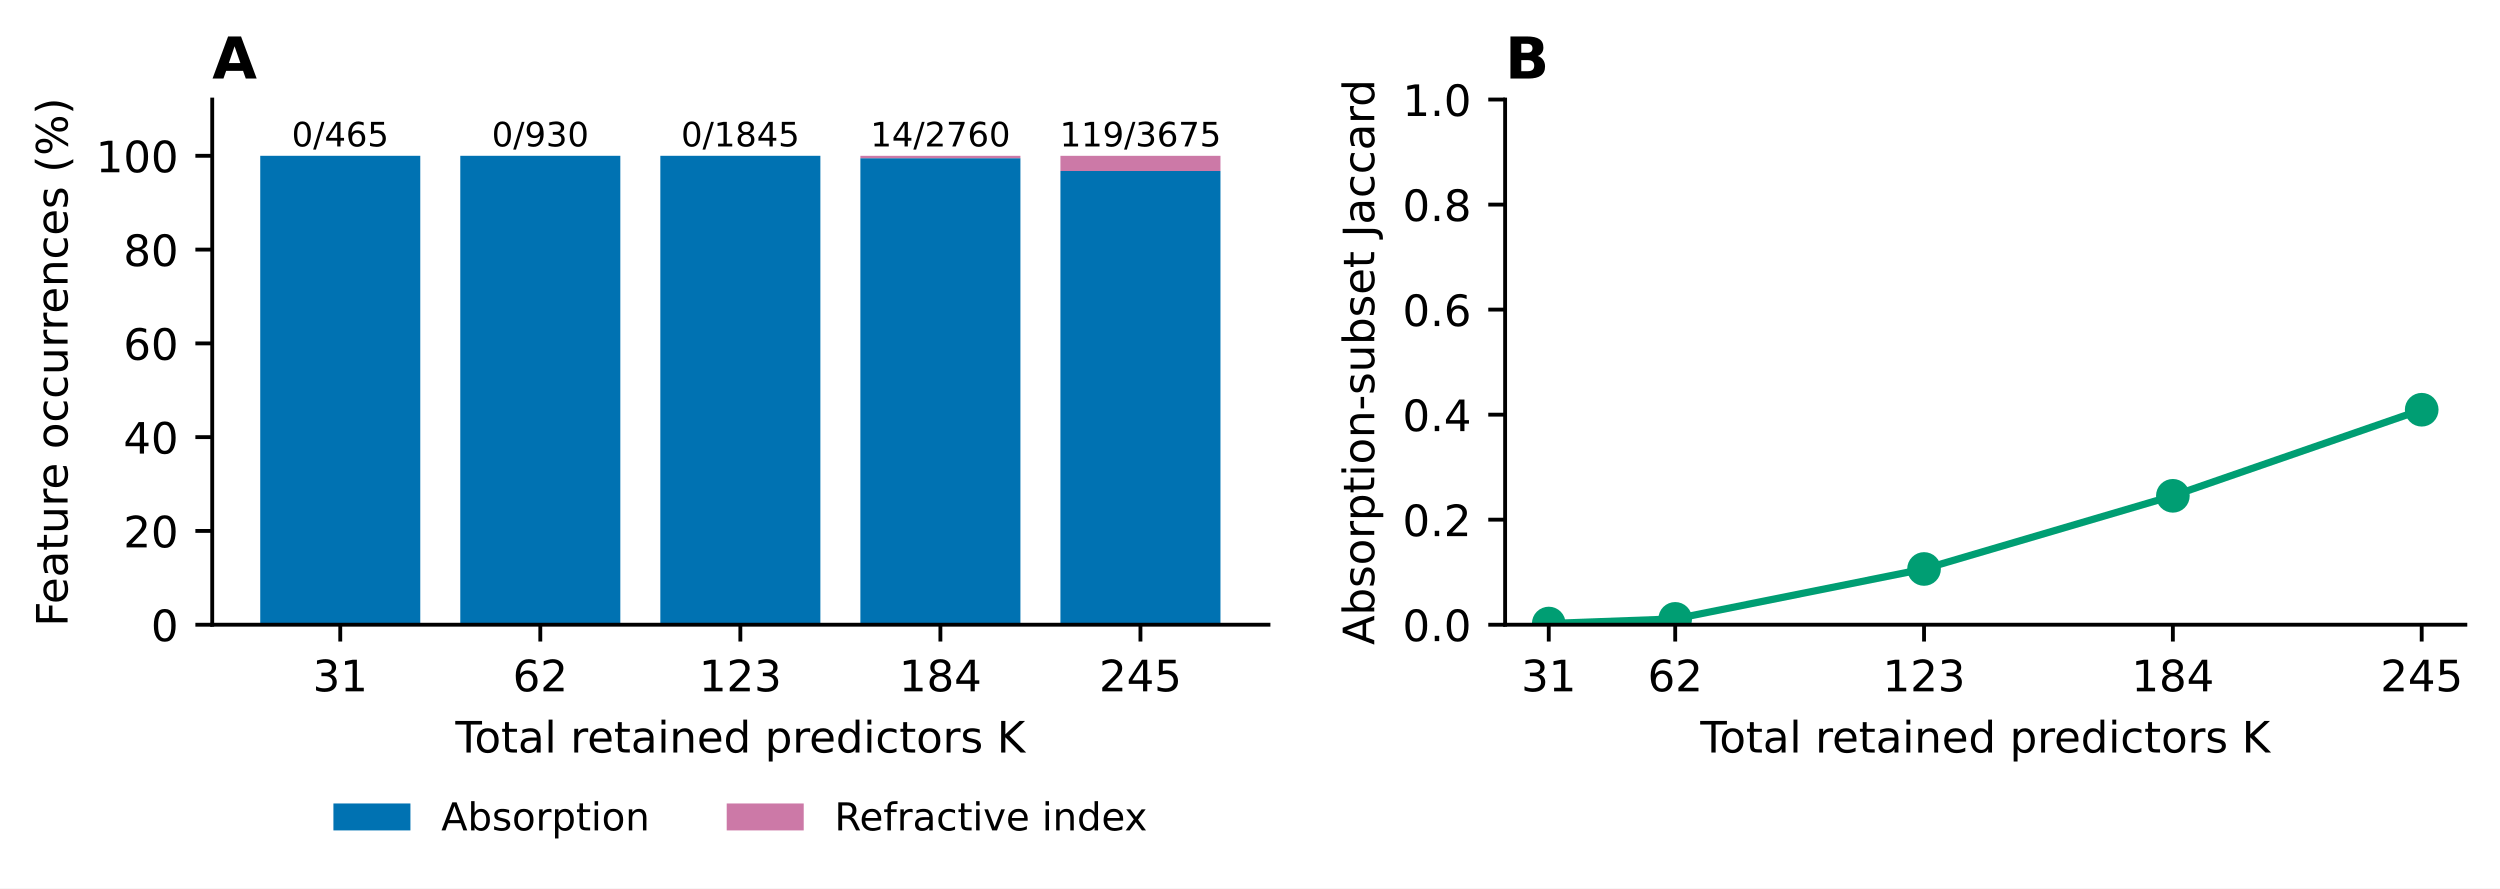
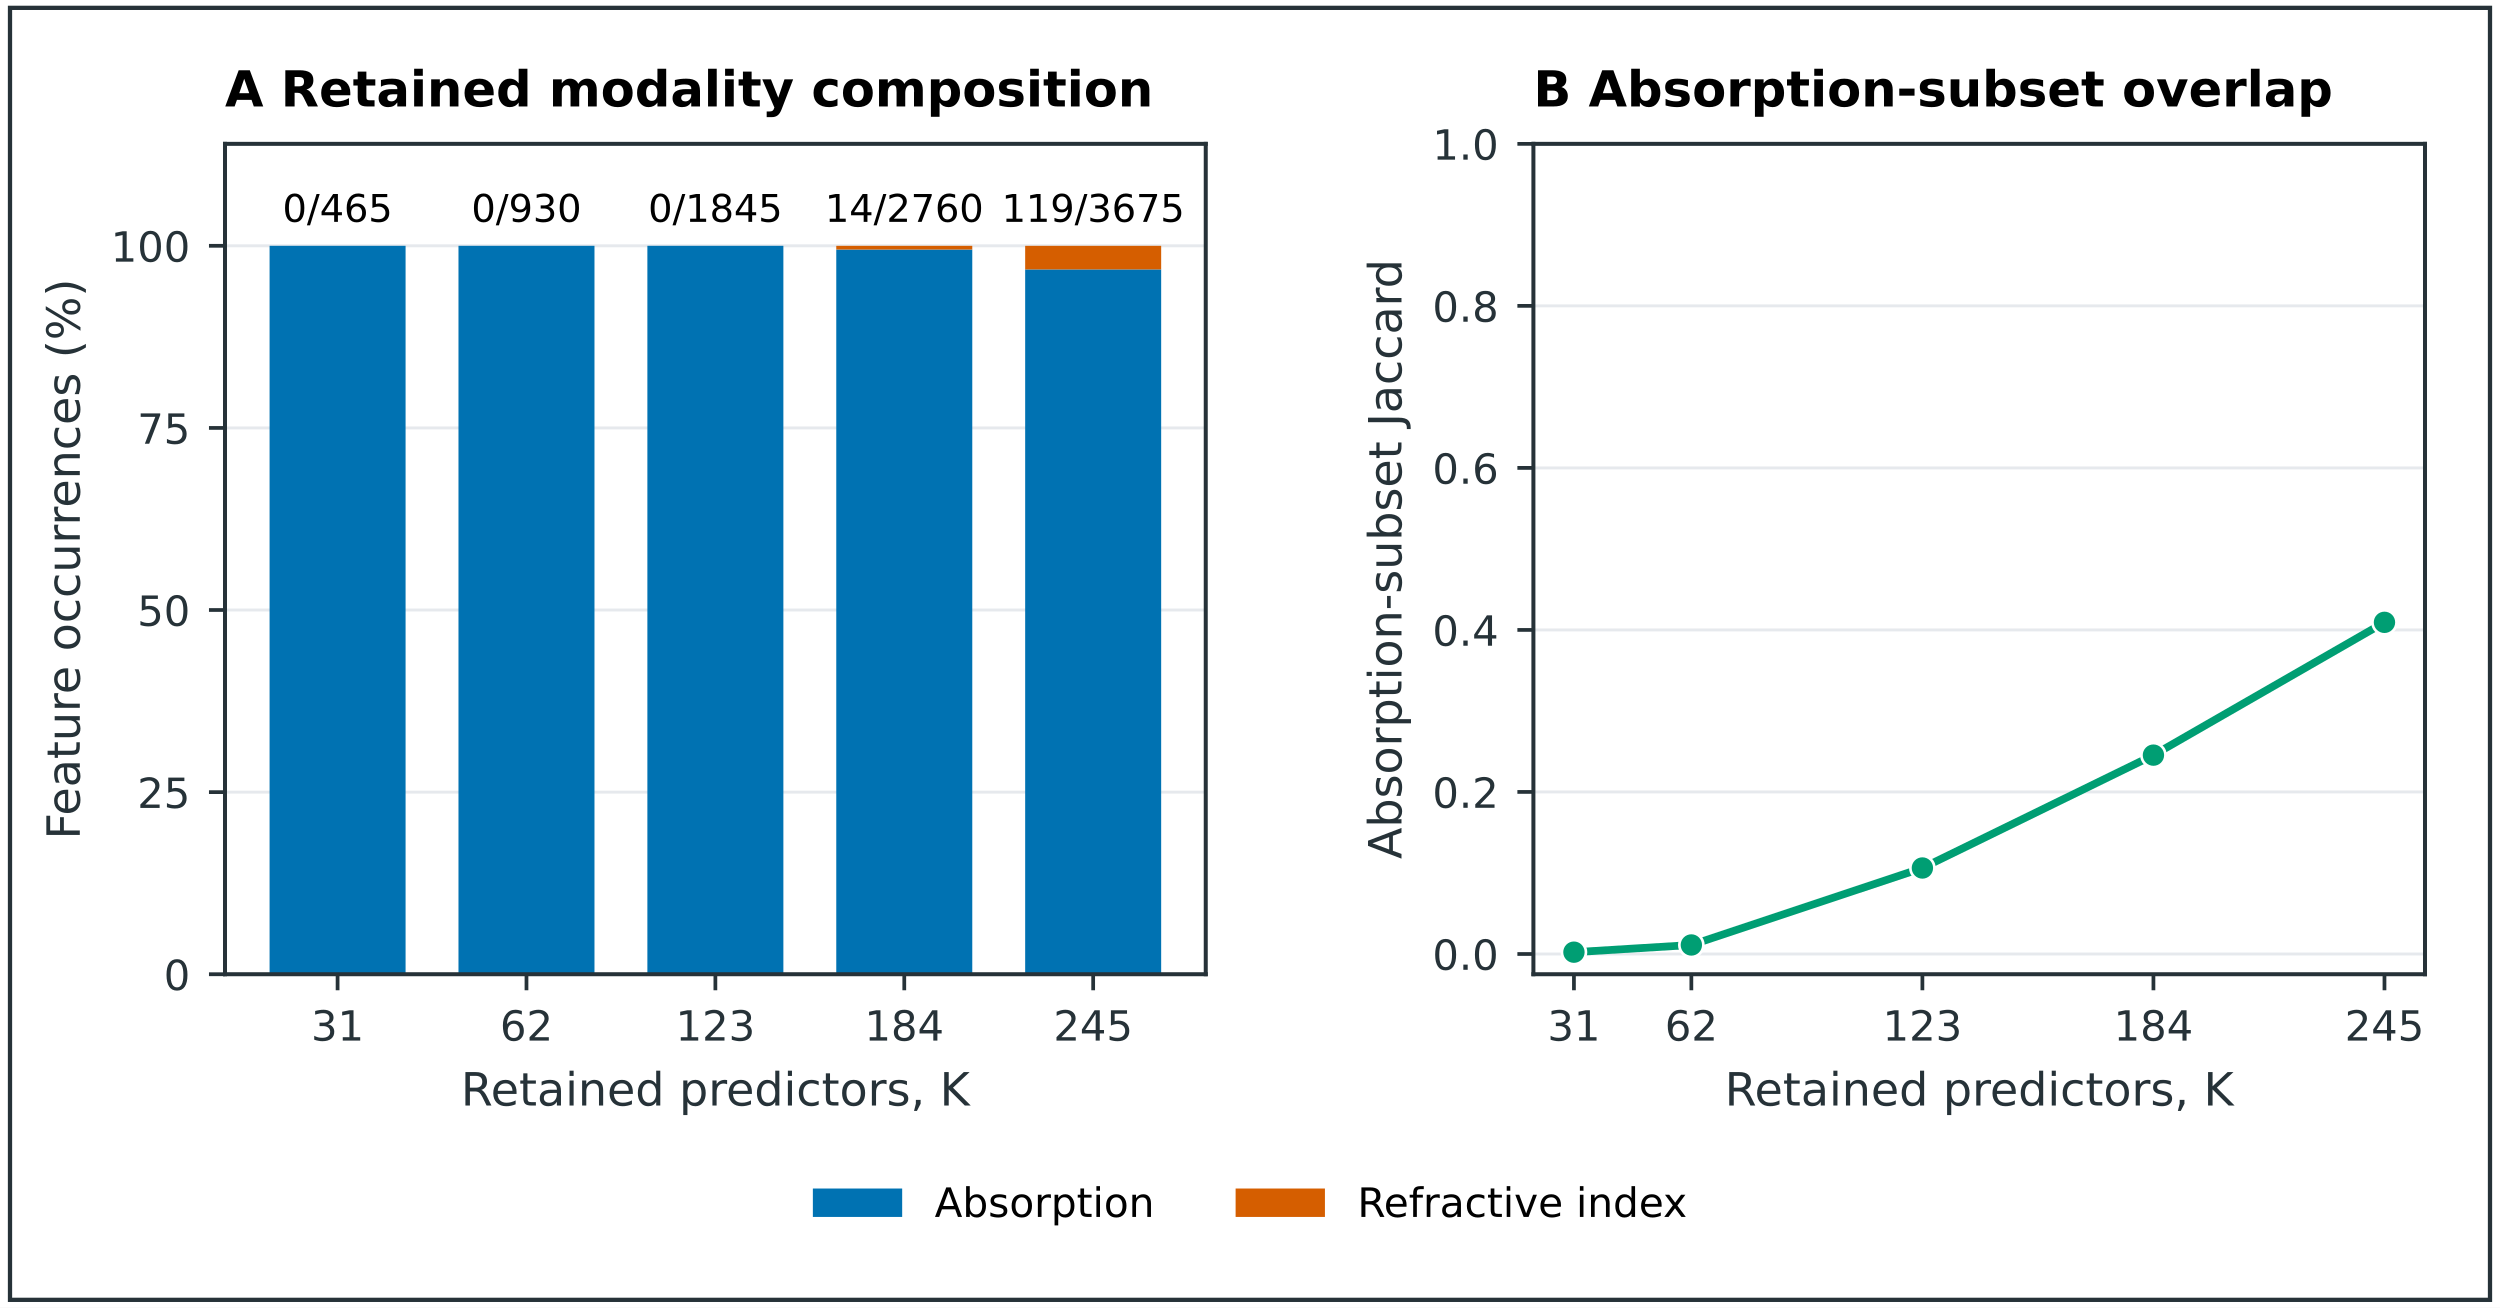
- <svg xmlns="http://www.w3.org/2000/svg" xmlns:xlink="http://www.w3.org/1999/xlink" width="519.364pt" height="184.58pt" viewBox="0 0 519.364 184.58" version="1.1">
+ <svg xmlns="http://www.w3.org/2000/svg" xmlns:xlink="http://www.w3.org/1999/xlink" width="468pt" height="244.8pt" viewBox="0 0 468 244.8" version="1.1">
  <defs>
    <style type="text/css">*{stroke-linejoin: round; stroke-linecap: butt}</style>
  </defs>
  <g id="figure_1">
    <g id="patch_1">
-       <path d="M 0 184.58  L 519.364 184.58  L 519.364 0  L 0 0  z " style="fill: #ffffff" />
+       <path d="M 0 244.8  L 468 244.8  L 468 0  L 0 0  z " style="fill: #ffffff" />
    </g>
    <g id="axes_1">
      <g id="patch_2">
-         <path d="M 44.089 129.781  L 263.521 129.781  L 263.521 20.682  L 44.089 20.682  z " style="fill: #ffffff" />
-       </g>
-       <g id="patch_3">
-         <path d="M 54.063 129.781  L 87.31 129.781  L 87.31 32.371  L 54.063 32.371  z " clip-path="url(#p138984b4f5)" style="fill: #0072b2" />
-       </g>
-       <g id="patch_4">
-         <path d="M 95.622 129.781  L 128.87 129.781  L 128.87 32.371  L 95.622 32.371  z " clip-path="url(#p138984b4f5)" style="fill: #0072b2" />
-       </g>
-       <g id="patch_5">
-         <path d="M 137.181 129.781  L 170.429 129.781  L 170.429 32.371  L 137.181 32.371  z " clip-path="url(#p138984b4f5)" style="fill: #0072b2" />
-       </g>
-       <g id="patch_6">
-         <path d="M 178.74 129.781  L 211.988 129.781  L 211.988 32.865  L 178.74 32.865  z " clip-path="url(#p138984b4f5)" style="fill: #0072b2" />
-       </g>
-       <g id="patch_7">
-         <path d="M 220.299 129.781  L 253.547 129.781  L 253.547 35.525  L 220.299 35.525  z " clip-path="url(#p138984b4f5)" style="fill: #0072b2" />
-       </g>
-       <g id="patch_8">
-         <path d="M 54.063 32.371  L 87.31 32.371  L 87.31 32.371  L 54.063 32.371  z " clip-path="url(#p138984b4f5)" style="fill: #cc79a7" />
-       </g>
-       <g id="patch_9">
-         <path d="M 95.622 32.371  L 128.87 32.371  L 128.87 32.371  L 95.622 32.371  z " clip-path="url(#p138984b4f5)" style="fill: #cc79a7" />
-       </g>
-       <g id="patch_10">
-         <path d="M 137.181 32.371  L 170.429 32.371  L 170.429 32.371  L 137.181 32.371  z " clip-path="url(#p138984b4f5)" style="fill: #cc79a7" />
-       </g>
-       <g id="patch_11">
-         <path d="M 178.74 32.865  L 211.988 32.865  L 211.988 32.371  L 178.74 32.371  z " clip-path="url(#p138984b4f5)" style="fill: #cc79a7" />
-       </g>
-       <g id="patch_12">
-         <path d="M 220.299 35.525  L 253.547 35.525  L 253.547 32.371  L 220.299 32.371  z " clip-path="url(#p138984b4f5)" style="fill: #cc79a7" />
+         <path d="M 42.12 182.376  L 225.716 182.376  L 225.716 26.928  L 42.12 26.928  z " style="fill: #ffffff" />
      </g>
      <g id="matplotlib.axis_1">
        <g id="xtick_1">
          <g id="line2d_1">
            <defs>
-               <path id="mcd50e3c9cf" d="M 0 0  L 0 3.5  " style="stroke: #000000; stroke-width: 0.8" />
+               <path id="m64161b73ad" d="M 0 0  L 0 3  " style="stroke: #263238; stroke-width: 0.7" />
            </defs>
            <g>
-               <use xlink:href="#mcd50e3c9cf" x="70.687" y="129.781" style="stroke: #000000; stroke-width: 0.8" />
+               <use xlink:href="#m64161b73ad" x="63.195" y="182.376" style="fill: #263238; stroke: #263238; stroke-width: 0.7" />
            </g>
          </g>
          <g id="text_1">
-             <text style="font-size: 9px; font-family: 'DejaVu Sans'; text-anchor: middle" x="70.687" y="143.619" transform="rotate(-0 70.68686 143.6194)">31</text>
+             <text style="font-size: 7.8px; font-family: 'DejaVu Sans'; text-anchor: middle; fill: #263238" x="63.195" y="194.803" transform="rotate(-0 63.19539 194.8028)">31</text>
          </g>
        </g>
        <g id="xtick_2">
          <g id="line2d_2">
            <g>
-               <use xlink:href="#mcd50e3c9cf" x="112.246" y="129.781" style="stroke: #000000; stroke-width: 0.8" />
+               <use xlink:href="#m64161b73ad" x="98.557" y="182.376" style="fill: #263238; stroke: #263238; stroke-width: 0.7" />
            </g>
          </g>
          <g id="text_2">
-             <text style="font-size: 9px; font-family: 'DejaVu Sans'; text-anchor: middle" x="112.246" y="143.619" transform="rotate(-0 112.2459 143.6194)">62</text>
+             <text style="font-size: 7.8px; font-family: 'DejaVu Sans'; text-anchor: middle; fill: #263238" x="98.557" y="194.803" transform="rotate(-0 98.55678 194.8028)">62</text>
          </g>
        </g>
        <g id="xtick_3">
          <g id="line2d_3">
            <g>
-               <use xlink:href="#mcd50e3c9cf" x="153.805" y="129.781" style="stroke: #000000; stroke-width: 0.8" />
+               <use xlink:href="#m64161b73ad" x="133.918" y="182.376" style="fill: #263238; stroke: #263238; stroke-width: 0.7" />
            </g>
          </g>
          <g id="text_3">
-             <text style="font-size: 9px; font-family: 'DejaVu Sans'; text-anchor: middle" x="153.805" y="143.619" transform="rotate(-0 153.805 143.6194)">123</text>
+             <text style="font-size: 7.8px; font-family: 'DejaVu Sans'; text-anchor: middle; fill: #263238" x="133.918" y="194.803" transform="rotate(-0 133.9182 194.8028)">123</text>
          </g>
        </g>
        <g id="xtick_4">
          <g id="line2d_4">
            <g>
-               <use xlink:href="#mcd50e3c9cf" x="195.364" y="129.781" style="stroke: #000000; stroke-width: 0.8" />
+               <use xlink:href="#m64161b73ad" x="169.28" y="182.376" style="fill: #263238; stroke: #263238; stroke-width: 0.7" />
            </g>
          </g>
          <g id="text_4">
-             <text style="font-size: 9px; font-family: 'DejaVu Sans'; text-anchor: middle" x="195.364" y="143.619" transform="rotate(-0 195.364 143.6194)">184</text>
+             <text style="font-size: 7.8px; font-family: 'DejaVu Sans'; text-anchor: middle; fill: #263238" x="169.28" y="194.803" transform="rotate(-0 169.2796 194.8028)">184</text>
          </g>
        </g>
        <g id="xtick_5">
          <g id="line2d_5">
            <g>
-               <use xlink:href="#mcd50e3c9cf" x="236.923" y="129.781" style="stroke: #000000; stroke-width: 0.8" />
+               <use xlink:href="#m64161b73ad" x="204.641" y="182.376" style="fill: #263238; stroke: #263238; stroke-width: 0.7" />
            </g>
          </g>
          <g id="text_5">
-             <text style="font-size: 9px; font-family: 'DejaVu Sans'; text-anchor: middle" x="236.923" y="143.619" transform="rotate(-0 236.9231 143.6194)">245</text>
+             <text style="font-size: 7.8px; font-family: 'DejaVu Sans'; text-anchor: middle; fill: #263238" x="204.641" y="194.803" transform="rotate(-0 204.641 194.8028)">245</text>
          </g>
        </g>
        <g id="text_6">
-           <text style="font-size: 9px; font-family: 'DejaVu Sans'; text-anchor: middle" x="153.805" y="156.33" transform="rotate(-0 153.805 156.3297)">Total retained predictors K</text>
+           <text style="font-size: 8.6px; font-family: 'DejaVu Sans'; text-anchor: middle; fill: #263238" x="133.918" y="206.96" transform="rotate(-0 133.9182 206.9596)">Retained predictors, K</text>
        </g>
      </g>
      <g id="matplotlib.axis_2">
        <g id="ytick_1">
          <g id="line2d_6">
+             <path d="M 42.12 182.376  L 225.716 182.376  " clip-path="url(#p78a31c18e8)" style="fill: none; stroke: #e6e9ed; stroke-width: 0.55; stroke-linecap: square" />
+           </g>
+           <g id="line2d_7">
            <defs>
-               <path id="m609866b9d5" d="M 0 0  L -3.5 0  " style="stroke: #000000; stroke-width: 0.8" />
+               <path id="m6aa936422b" d="M 0 0  L -3 0  " style="stroke: #263238; stroke-width: 0.7" />
            </defs>
            <g>
-               <use xlink:href="#m609866b9d5" x="44.089" y="129.781" style="stroke: #000000; stroke-width: 0.8" />
+               <use xlink:href="#m6aa936422b" x="42.12" y="182.376" style="fill: #263238; stroke: #263238; stroke-width: 0.7" />
            </g>
          </g>
          <g id="text_7">
-             <text style="font-size: 9px; font-family: 'DejaVu Sans'; text-anchor: end" x="37.089" y="133.2" transform="rotate(-0 37.08906 133.2001)">0</text>
+             <text style="font-size: 7.8px; font-family: 'DejaVu Sans'; text-anchor: end; fill: #263238" x="35.62" y="185.339" transform="rotate(-0 35.62 185.3394)">0</text>
          </g>
        </g>
        <g id="ytick_2">
-           <g id="line2d_7">
-             <g>
-               <use xlink:href="#m609866b9d5" x="44.089" y="110.299" style="stroke: #000000; stroke-width: 0.8" />
+           <g id="line2d_8">
+             <path d="M 42.12 148.287  L 225.716 148.287  " clip-path="url(#p78a31c18e8)" style="fill: none; stroke: #e6e9ed; stroke-width: 0.55; stroke-linecap: square" />
+           </g>
+           <g id="line2d_9">
+             <g>
+               <use xlink:href="#m6aa936422b" x="42.12" y="148.287" style="fill: #263238; stroke: #263238; stroke-width: 0.7" />
            </g>
          </g>
          <g id="text_8">
-             <text style="font-size: 9px; font-family: 'DejaVu Sans'; text-anchor: end" x="37.089" y="113.718" transform="rotate(-0 37.08906 113.7182)">20</text>
+             <text style="font-size: 7.8px; font-family: 'DejaVu Sans'; text-anchor: end; fill: #263238" x="35.62" y="151.25" transform="rotate(-0 35.62 151.2499)">25</text>
          </g>
        </g>
        <g id="ytick_3">
-           <g id="line2d_8">
-             <g>
-               <use xlink:href="#m609866b9d5" x="44.089" y="90.817" style="stroke: #000000; stroke-width: 0.8" />
+           <g id="line2d_10">
+             <path d="M 42.12 114.197  L 225.716 114.197  " clip-path="url(#p78a31c18e8)" style="fill: none; stroke: #e6e9ed; stroke-width: 0.55; stroke-linecap: square" />
+           </g>
+           <g id="line2d_11">
+             <g>
+               <use xlink:href="#m6aa936422b" x="42.12" y="114.197" style="fill: #263238; stroke: #263238; stroke-width: 0.7" />
            </g>
          </g>
          <g id="text_9">
-             <text style="font-size: 9px; font-family: 'DejaVu Sans'; text-anchor: end" x="37.089" y="94.236" transform="rotate(-0 37.08906 94.23629)">40</text>
+             <text style="font-size: 7.8px; font-family: 'DejaVu Sans'; text-anchor: end; fill: #263238" x="35.62" y="117.16" transform="rotate(-0 35.62 117.1604)">50</text>
          </g>
        </g>
        <g id="ytick_4">
-           <g id="line2d_9">
-             <g>
-               <use xlink:href="#m609866b9d5" x="44.089" y="71.335" style="stroke: #000000; stroke-width: 0.8" />
+           <g id="line2d_12">
+             <path d="M 42.12 80.108  L 225.716 80.108  " clip-path="url(#p78a31c18e8)" style="fill: none; stroke: #e6e9ed; stroke-width: 0.55; stroke-linecap: square" />
+           </g>
+           <g id="line2d_13">
+             <g>
+               <use xlink:href="#m6aa936422b" x="42.12" y="80.108" style="fill: #263238; stroke: #263238; stroke-width: 0.7" />
            </g>
          </g>
          <g id="text_10">
-             <text style="font-size: 9px; font-family: 'DejaVu Sans'; text-anchor: end" x="37.089" y="74.754" transform="rotate(-0 37.08906 74.75437)">60</text>
+             <text style="font-size: 7.8px; font-family: 'DejaVu Sans'; text-anchor: end; fill: #263238" x="35.62" y="83.071" transform="rotate(-0 35.62 83.07097)">75</text>
          </g>
        </g>
        <g id="ytick_5">
-           <g id="line2d_10">
-             <g>
-               <use xlink:href="#m609866b9d5" x="44.089" y="51.853" style="stroke: #000000; stroke-width: 0.8" />
+           <g id="line2d_14">
+             <path d="M 42.12 46.018  L 225.716 46.018  " clip-path="url(#p78a31c18e8)" style="fill: none; stroke: #e6e9ed; stroke-width: 0.55; stroke-linecap: square" />
+           </g>
+           <g id="line2d_15">
+             <g>
+               <use xlink:href="#m6aa936422b" x="42.12" y="46.018" style="fill: #263238; stroke: #263238; stroke-width: 0.7" />
            </g>
          </g>
          <g id="text_11">
-             <text style="font-size: 9px; font-family: 'DejaVu Sans'; text-anchor: end" x="37.089" y="55.272" transform="rotate(-0 37.08906 55.27245)">80</text>
-           </g>
-         </g>
-         <g id="ytick_6">
-           <g id="line2d_11">
-             <g>
-               <use xlink:href="#m609866b9d5" x="44.089" y="32.371" style="stroke: #000000; stroke-width: 0.8" />
-             </g>
-           </g>
-           <g id="text_12">
-             <text style="font-size: 9px; font-family: 'DejaVu Sans'; text-anchor: end" x="37.089" y="35.791" transform="rotate(-0 37.08906 35.79053)">100</text>
-           </g>
-         </g>
-         <g id="text_13">
-           <text style="font-size: 9px; font-family: 'DejaVu Sans'; text-anchor: middle" x="14.039" y="75.231" transform="rotate(-90 14.03859 75.23145)">Feature occurrences (%)</text>
-         </g>
+             <text style="font-size: 7.8px; font-family: 'DejaVu Sans'; text-anchor: end; fill: #263238" x="35.62" y="48.981" transform="rotate(-0 35.62 48.9815)">100</text>
+           </g>
+         </g>
+         <g id="text_12">
+           <text style="font-size: 8.6px; font-family: 'DejaVu Sans'; text-anchor: middle; fill: #263238" x="14.943" y="104.652" transform="rotate(-90 14.94322 104.652)">Feature occurrences (%)</text>
+         </g>
+       </g>
+       <g id="patch_3">
+         <path d="M 50.465 182.376  L 75.925 182.376  L 75.925 46.018  L 50.465 46.018  z " clip-path="url(#p78a31c18e8)" style="fill: #0072b2" />
+       </g>
+       <g id="patch_4">
+         <path d="M 85.827 182.376  L 111.287 182.376  L 111.287 46.018  L 85.827 46.018  z " clip-path="url(#p78a31c18e8)" style="fill: #0072b2" />
+       </g>
+       <g id="patch_5">
+         <path d="M 121.188 182.376  L 146.648 182.376  L 146.648 46.018  L 121.188 46.018  z " clip-path="url(#p78a31c18e8)" style="fill: #0072b2" />
+       </g>
+       <g id="patch_6">
+         <path d="M 156.549 182.376  L 182.01 182.376  L 182.01 46.71  L 156.549 46.71  z " clip-path="url(#p78a31c18e8)" style="fill: #0072b2" />
+       </g>
+       <g id="patch_7">
+         <path d="M 191.911 182.376  L 217.371 182.376  L 217.371 50.434  L 191.911 50.434  z " clip-path="url(#p78a31c18e8)" style="fill: #0072b2" />
+       </g>
+       <g id="patch_8">
+         <path d="M 50.465 46.018  L 75.925 46.018  L 75.925 46.018  L 50.465 46.018  z " clip-path="url(#p78a31c18e8)" style="fill: #d55e00" />
+       </g>
+       <g id="patch_9">
+         <path d="M 85.827 46.018  L 111.287 46.018  L 111.287 46.018  L 85.827 46.018  z " clip-path="url(#p78a31c18e8)" style="fill: #d55e00" />
+       </g>
+       <g id="patch_10">
+         <path d="M 121.188 46.018  L 146.648 46.018  L 146.648 46.018  L 121.188 46.018  z " clip-path="url(#p78a31c18e8)" style="fill: #d55e00" />
+       </g>
+       <g id="patch_11">
+         <path d="M 156.549 46.71  L 182.01 46.71  L 182.01 46.018  L 156.549 46.018  z " clip-path="url(#p78a31c18e8)" style="fill: #d55e00" />
+       </g>
+       <g id="patch_12">
+         <path d="M 191.911 50.434  L 217.371 50.434  L 217.371 46.018  L 191.911 46.018  z " clip-path="url(#p78a31c18e8)" style="fill: #d55e00" />
      </g>
      <g id="patch_13">
-         <path d="M 44.089 129.781  L 44.089 20.682  " style="fill: none; stroke: #000000; stroke-width: 0.8; stroke-linejoin: miter; stroke-linecap: square" />
+         <path d="M 42.12 182.376  L 42.12 26.928  " style="fill: none; stroke: #263238; stroke-width: 0.75; stroke-linejoin: miter; stroke-linecap: square" />
      </g>
      <g id="patch_14">
-         <path d="M 44.089 129.781  L 263.521 129.781  " style="fill: none; stroke: #000000; stroke-width: 0.8; stroke-linejoin: miter; stroke-linecap: square" />
+         <path d="M 225.716 182.376  L 225.716 26.928  " style="fill: none; stroke: #263238; stroke-width: 0.75; stroke-linejoin: miter; stroke-linecap: square" />
+       </g>
+       <g id="patch_15">
+         <path d="M 42.12 182.376  L 225.716 182.376  " style="fill: none; stroke: #263238; stroke-width: 0.75; stroke-linejoin: miter; stroke-linecap: square" />
+       </g>
+       <g id="patch_16">
+         <path d="M 42.12 26.928  L 225.716 26.928  " style="fill: none; stroke: #263238; stroke-width: 0.75; stroke-linejoin: miter; stroke-linecap: square" />
+       </g>
+       <g id="text_13">
+         <text style="font-size: 7.15px; font-family: 'DejaVu Sans'; text-anchor: middle" x="63.195" y="41.531" transform="rotate(-0 63.19539 41.53126)">0/465</text>
      </g>
      <g id="text_14">
-         <text style="font-size: 7px; font-family: 'DejaVu Sans'; text-anchor: middle" x="70.687" y="30.423" transform="rotate(-0 70.68686 30.42304)">0/465</text>
+         <text style="font-size: 7.15px; font-family: 'DejaVu Sans'; text-anchor: middle" x="98.557" y="41.531" transform="rotate(-0 98.55678 41.53126)">0/930</text>
      </g>
      <g id="text_15">
-         <text style="font-size: 7px; font-family: 'DejaVu Sans'; text-anchor: middle" x="112.246" y="30.423" transform="rotate(-0 112.2459 30.42304)">0/930</text>
+         <text style="font-size: 7.15px; font-family: 'DejaVu Sans'; text-anchor: middle" x="133.918" y="41.531" transform="rotate(-0 133.9182 41.53126)">0/1845</text>
      </g>
      <g id="text_16">
-         <text style="font-size: 7px; font-family: 'DejaVu Sans'; text-anchor: middle" x="153.805" y="30.423" transform="rotate(-0 153.805 30.42304)">0/1845</text>
+         <text style="font-size: 7.15px; font-family: 'DejaVu Sans'; text-anchor: middle" x="169.28" y="41.531" transform="rotate(-0 169.2796 41.53126)">14/2760</text>
      </g>
      <g id="text_17">
-         <text style="font-size: 7px; font-family: 'DejaVu Sans'; text-anchor: middle" x="195.364" y="30.423" transform="rotate(-0 195.364 30.42304)">14/2760</text>
+         <text style="font-size: 7.15px; font-family: 'DejaVu Sans'; text-anchor: middle" x="204.641" y="41.531" transform="rotate(-0 204.641 41.53126)">119/3675</text>
      </g>
      <g id="text_18">
-         <text style="font-size: 7px; font-family: 'DejaVu Sans'; text-anchor: middle" x="236.923" y="30.423" transform="rotate(-0 236.9231 30.42304)">119/3675</text>
-       </g>
-       <g id="text_19">
-         <text style="font-weight: 700; font-size: 12px; font-family: 'DejaVu Sans'; text-anchor: start" x="44.089" y="16.318" transform="rotate(-0 44.08906 16.31812)">A</text>
-       </g>
-       <g id="legend_1">
-         <g id="patch_15">
-           <path d="M 69.265 172.516  L 85.265 172.516  L 85.265 166.916  L 69.265 166.916  z " style="fill: #0072b2" />
-         </g>
-         <g id="text_20">
-           <text style="font-size: 8px; font-family: 'DejaVu Sans'; text-anchor: start" x="91.665" y="172.516" transform="rotate(-0 91.66499 172.5163)">Absorption</text>
-         </g>
-         <g id="patch_16">
-           <path d="M 150.97 172.516  L 166.97 172.516  L 166.97 166.916  L 150.97 166.916  z " style="fill: #cc79a7" />
-         </g>
-         <g id="text_21">
-           <text style="font-size: 8px; font-family: 'DejaVu Sans'; text-anchor: start" x="173.37" y="172.516" transform="rotate(-0 173.37 172.5163)">Refractive index</text>
-         </g>
+         <text style="font-weight: 700; font-size: 9.3px; font-family: 'DejaVu Sans'; text-anchor: start" x="42.12" y="19.928" transform="rotate(-0 42.12 19.928)">A  Retained modality composition</text>
      </g>
    </g>
    <g id="axes_2">
      <g id="patch_17">
-         <path d="M 312.681 129.781  L 512.164 129.781  L 512.164 20.682  L 312.681 20.682  z " style="fill: #ffffff" />
+         <path d="M 287.054 182.376  L 453.96 182.376  L 453.96 26.928  L 287.054 26.928  z " style="fill: #ffffff" />
      </g>
      <g id="matplotlib.axis_3">
        <g id="xtick_6">
-           <g id="line2d_12">
-             <g>
-               <use xlink:href="#mcd50e3c9cf" x="321.748" y="129.781" style="stroke: #000000; stroke-width: 0.8" />
+           <g id="line2d_16">
+             <g>
+               <use xlink:href="#m64161b73ad" x="294.641" y="182.376" style="fill: #263238; stroke: #263238; stroke-width: 0.7" />
+             </g>
+           </g>
+           <g id="text_19">
+             <text style="font-size: 7.8px; font-family: 'DejaVu Sans'; text-anchor: middle; fill: #263238" x="294.641" y="194.803" transform="rotate(-0 294.6409 194.8028)">31</text>
+           </g>
+         </g>
+         <g id="xtick_7">
+           <g id="line2d_17">
+             <g>
+               <use xlink:href="#m64161b73ad" x="316.621" y="182.376" style="fill: #263238; stroke: #263238; stroke-width: 0.7" />
+             </g>
+           </g>
+           <g id="text_20">
+             <text style="font-size: 7.8px; font-family: 'DejaVu Sans'; text-anchor: middle; fill: #263238" x="316.621" y="194.803" transform="rotate(-0 316.6208 194.8028)">62</text>
+           </g>
+         </g>
+         <g id="xtick_8">
+           <g id="line2d_18">
+             <g>
+               <use xlink:href="#m64161b73ad" x="359.872" y="182.376" style="fill: #263238; stroke: #263238; stroke-width: 0.7" />
+             </g>
+           </g>
+           <g id="text_21">
+             <text style="font-size: 7.8px; font-family: 'DejaVu Sans'; text-anchor: middle; fill: #263238" x="359.872" y="194.803" transform="rotate(-0 359.8717 194.8028)">123</text>
+           </g>
+         </g>
+         <g id="xtick_9">
+           <g id="line2d_19">
+             <g>
+               <use xlink:href="#m64161b73ad" x="403.123" y="182.376" style="fill: #263238; stroke: #263238; stroke-width: 0.7" />
            </g>
          </g>
          <g id="text_22">
-             <text style="font-size: 9px; font-family: 'DejaVu Sans'; text-anchor: middle" x="321.748" y="143.619" transform="rotate(-0 321.7483 143.6194)">31</text>
-           </g>
-         </g>
-         <g id="xtick_7">
-           <g id="line2d_13">
-             <g>
-               <use xlink:href="#mcd50e3c9cf" x="348.018" y="129.781" style="stroke: #000000; stroke-width: 0.8" />
+             <text style="font-size: 7.8px; font-family: 'DejaVu Sans'; text-anchor: middle; fill: #263238" x="403.123" y="194.803" transform="rotate(-0 403.1225 194.8028)">184</text>
+           </g>
+         </g>
+         <g id="xtick_10">
+           <g id="line2d_20">
+             <g>
+               <use xlink:href="#m64161b73ad" x="446.373" y="182.376" style="fill: #263238; stroke: #263238; stroke-width: 0.7" />
            </g>
          </g>
          <g id="text_23">
-             <text style="font-size: 9px; font-family: 'DejaVu Sans'; text-anchor: middle" x="348.018" y="143.619" transform="rotate(-0 348.0185 143.6194)">62</text>
-           </g>
-         </g>
-         <g id="xtick_8">
-           <g id="line2d_14">
-             <g>
-               <use xlink:href="#mcd50e3c9cf" x="399.711" y="129.781" style="stroke: #000000; stroke-width: 0.8" />
-             </g>
-           </g>
-           <g id="text_24">
-             <text style="font-size: 9px; font-family: 'DejaVu Sans'; text-anchor: middle" x="399.711" y="143.619" transform="rotate(-0 399.7113 143.6194)">123</text>
-           </g>
-         </g>
-         <g id="xtick_9">
-           <g id="line2d_15">
-             <g>
-               <use xlink:href="#mcd50e3c9cf" x="451.404" y="129.781" style="stroke: #000000; stroke-width: 0.8" />
+             <text style="font-size: 7.8px; font-family: 'DejaVu Sans'; text-anchor: middle; fill: #263238" x="446.373" y="194.803" transform="rotate(-0 446.3734 194.8028)">245</text>
+           </g>
+         </g>
+         <g id="text_24">
+           <text style="font-size: 8.6px; font-family: 'DejaVu Sans'; text-anchor: middle; fill: #263238" x="370.507" y="206.96" transform="rotate(-0 370.5071 206.9596)">Retained predictors, K</text>
+         </g>
+       </g>
+       <g id="matplotlib.axis_4">
+         <g id="ytick_6">
+           <g id="line2d_21">
+             <path d="M 287.054 178.585  L 453.96 178.585  " clip-path="url(#pc495b83159)" style="fill: none; stroke: #e6e9ed; stroke-width: 0.55; stroke-linecap: square" />
+           </g>
+           <g id="line2d_22">
+             <g>
+               <use xlink:href="#m6aa936422b" x="287.054" y="178.585" style="fill: #263238; stroke: #263238; stroke-width: 0.7" />
            </g>
          </g>
          <g id="text_25">
-             <text style="font-size: 9px; font-family: 'DejaVu Sans'; text-anchor: middle" x="451.404" y="143.619" transform="rotate(-0 451.4041 143.6194)">184</text>
-           </g>
-         </g>
-         <g id="xtick_10">
-           <g id="line2d_16">
-             <g>
-               <use xlink:href="#mcd50e3c9cf" x="503.097" y="129.781" style="stroke: #000000; stroke-width: 0.8" />
+             <text style="font-size: 7.8px; font-family: 'DejaVu Sans'; text-anchor: end; fill: #263238" x="280.554" y="181.548" transform="rotate(-0 280.5542 181.548)">0.0</text>
+           </g>
+         </g>
+         <g id="ytick_7">
+           <g id="line2d_23">
+             <path d="M 287.054 148.253  L 453.96 148.253  " clip-path="url(#pc495b83159)" style="fill: none; stroke: #e6e9ed; stroke-width: 0.55; stroke-linecap: square" />
+           </g>
+           <g id="line2d_24">
+             <g>
+               <use xlink:href="#m6aa936422b" x="287.054" y="148.253" style="fill: #263238; stroke: #263238; stroke-width: 0.7" />
            </g>
          </g>
          <g id="text_26">
-             <text style="font-size: 9px; font-family: 'DejaVu Sans'; text-anchor: middle" x="503.097" y="143.619" transform="rotate(-0 503.097 143.6194)">245</text>
-           </g>
-         </g>
-         <g id="text_27">
-           <text style="font-size: 9px; font-family: 'DejaVu Sans'; text-anchor: middle" x="412.423" y="156.33" transform="rotate(-0 412.4227 156.3297)">Total retained predictors K</text>
-         </g>
-       </g>
-       <g id="matplotlib.axis_4">
-         <g id="ytick_7">
-           <g id="line2d_17">
-             <g>
-               <use xlink:href="#m609866b9d5" x="312.681" y="129.781" style="stroke: #000000; stroke-width: 0.8" />
+             <text style="font-size: 7.8px; font-family: 'DejaVu Sans'; text-anchor: end; fill: #263238" x="280.554" y="151.217" transform="rotate(-0 280.5542 151.2167)">0.2</text>
+           </g>
+         </g>
+         <g id="ytick_8">
+           <g id="line2d_25">
+             <path d="M 287.054 117.922  L 453.96 117.922  " clip-path="url(#pc495b83159)" style="fill: none; stroke: #e6e9ed; stroke-width: 0.55; stroke-linecap: square" />
+           </g>
+           <g id="line2d_26">
+             <g>
+               <use xlink:href="#m6aa936422b" x="287.054" y="117.922" style="fill: #263238; stroke: #263238; stroke-width: 0.7" />
+             </g>
+           </g>
+           <g id="text_27">
+             <text style="font-size: 7.8px; font-family: 'DejaVu Sans'; text-anchor: end; fill: #263238" x="280.554" y="120.885" transform="rotate(-0 280.5542 120.8853)">0.4</text>
+           </g>
+         </g>
+         <g id="ytick_9">
+           <g id="line2d_27">
+             <path d="M 287.054 87.591  L 453.96 87.591  " clip-path="url(#pc495b83159)" style="fill: none; stroke: #e6e9ed; stroke-width: 0.55; stroke-linecap: square" />
+           </g>
+           <g id="line2d_28">
+             <g>
+               <use xlink:href="#m6aa936422b" x="287.054" y="87.591" style="fill: #263238; stroke: #263238; stroke-width: 0.7" />
            </g>
          </g>
          <g id="text_28">
-             <text style="font-size: 9px; font-family: 'DejaVu Sans'; text-anchor: end" x="305.681" y="133.2" transform="rotate(-0 305.6809 133.2001)">0.0</text>
-           </g>
-         </g>
-         <g id="ytick_8">
-           <g id="line2d_18">
-             <g>
-               <use xlink:href="#m609866b9d5" x="312.681" y="107.961" style="stroke: #000000; stroke-width: 0.8" />
+             <text style="font-size: 7.8px; font-family: 'DejaVu Sans'; text-anchor: end; fill: #263238" x="280.554" y="90.554" transform="rotate(-0 280.5542 90.55402)">0.6</text>
+           </g>
+         </g>
+         <g id="ytick_10">
+           <g id="line2d_29">
+             <path d="M 287.054 57.259  L 453.96 57.259  " clip-path="url(#pc495b83159)" style="fill: none; stroke: #e6e9ed; stroke-width: 0.55; stroke-linecap: square" />
+           </g>
+           <g id="line2d_30">
+             <g>
+               <use xlink:href="#m6aa936422b" x="287.054" y="57.259" style="fill: #263238; stroke: #263238; stroke-width: 0.7" />
            </g>
          </g>
          <g id="text_29">
-             <text style="font-size: 9px; font-family: 'DejaVu Sans'; text-anchor: end" x="305.681" y="111.38" transform="rotate(-0 305.6809 111.3804)">0.2</text>
-           </g>
-         </g>
-         <g id="ytick_9">
-           <g id="line2d_19">
-             <g>
-               <use xlink:href="#m609866b9d5" x="312.681" y="86.141" style="stroke: #000000; stroke-width: 0.8" />
+             <text style="font-size: 7.8px; font-family: 'DejaVu Sans'; text-anchor: end; fill: #263238" x="280.554" y="60.223" transform="rotate(-0 280.5542 60.22271)">0.8</text>
+           </g>
+         </g>
+         <g id="ytick_11">
+           <g id="line2d_31">
+             <path d="M 287.054 26.928  L 453.96 26.928  " clip-path="url(#pc495b83159)" style="fill: none; stroke: #e6e9ed; stroke-width: 0.55; stroke-linecap: square" />
+           </g>
+           <g id="line2d_32">
+             <g>
+               <use xlink:href="#m6aa936422b" x="287.054" y="26.928" style="fill: #263238; stroke: #263238; stroke-width: 0.7" />
            </g>
          </g>
          <g id="text_30">
-             <text style="font-size: 9px; font-family: 'DejaVu Sans'; text-anchor: end" x="305.681" y="89.561" transform="rotate(-0 305.6809 89.56063)">0.4</text>
-           </g>
-         </g>
-         <g id="ytick_10">
-           <g id="line2d_20">
-             <g>
-               <use xlink:href="#m609866b9d5" x="312.681" y="64.322" style="stroke: #000000; stroke-width: 0.8" />
-             </g>
-           </g>
-           <g id="text_31">
-             <text style="font-size: 9px; font-family: 'DejaVu Sans'; text-anchor: end" x="305.681" y="67.741" transform="rotate(-0 305.6809 67.74088)">0.6</text>
-           </g>
-         </g>
-         <g id="ytick_11">
-           <g id="line2d_21">
-             <g>
-               <use xlink:href="#m609866b9d5" x="312.681" y="42.502" style="stroke: #000000; stroke-width: 0.8" />
-             </g>
-           </g>
-           <g id="text_32">
-             <text style="font-size: 9px; font-family: 'DejaVu Sans'; text-anchor: end" x="305.681" y="45.921" transform="rotate(-0 305.6809 45.92112)">0.8</text>
-           </g>
-         </g>
-         <g id="ytick_12">
-           <g id="line2d_22">
-             <g>
-               <use xlink:href="#m609866b9d5" x="312.681" y="20.682" style="stroke: #000000; stroke-width: 0.8" />
-             </g>
-           </g>
-           <g id="text_33">
-             <text style="font-size: 9px; font-family: 'DejaVu Sans'; text-anchor: end" x="305.681" y="24.101" transform="rotate(-0 305.6809 24.10137)">1.0</text>
-           </g>
-         </g>
-         <g id="text_34">
-           <text style="font-size: 9px; font-family: 'DejaVu Sans'; text-anchor: middle" x="285.496" y="75.231" transform="rotate(-90 285.4964 75.23145)">Absorption-subset Jaccard</text>
-         </g>
-       </g>
-       <g id="line2d_23">
-         <path d="M 321.748 129.538  L 348.018 128.569  L 399.711 118.202  L 451.404 103.003  L 503.097 85.12  " clip-path="url(#pdbb08c2c3c)" style="fill: none; stroke: #009e73; stroke-width: 1.5; stroke-linecap: square" />
+             <text style="font-size: 7.8px; font-family: 'DejaVu Sans'; text-anchor: end; fill: #263238" x="280.554" y="29.891" transform="rotate(-0 280.5542 29.89139)">1.0</text>
+           </g>
+         </g>
+         <g id="text_31">
+           <text style="font-size: 8.6px; font-family: 'DejaVu Sans'; text-anchor: middle; fill: #263238" x="262.361" y="104.652" transform="rotate(-90 262.3613 104.652)">Absorption-subset Jaccard</text>
+         </g>
+       </g>
+       <g id="line2d_33">
+         <path d="M 294.641 178.248  L 316.621 176.899  L 359.872 162.489  L 403.123 141.361  L 446.373 116.502  " clip-path="url(#pc495b83159)" style="fill: none; stroke: #009e73; stroke-width: 1.45; stroke-linecap: square" />
        <defs>
-           <path id="m4f5a11f6e9" d="M 0 3  C 0.796 3 1.559 2.684 2.121 2.121  C 2.684 1.559 3 0.796 3 0  C 3 -0.796 2.684 -1.559 2.121 -2.121  C 1.559 -2.684 0.796 -3 0 -3  C -0.796 -3 -1.559 -2.684 -2.121 -2.121  C -2.684 -1.559 -3 -0.796 -3 0  C -3 0.796 -2.684 1.559 -2.121 2.121  C -1.559 2.684 -0.796 3 0 3  z " style="stroke: #009e73" />
+           <path id="mc859f1dcb6" d="M 0 2.25  C 0.597 2.25 1.169 2.013 1.591 1.591  C 2.013 1.169 2.25 0.597 2.25 0  C 2.25 -0.597 2.013 -1.169 1.591 -1.591  C 1.169 -2.013 0.597 -2.25 0 -2.25  C -0.597 -2.25 -1.169 -2.013 -1.591 -1.591  C -2.013 -1.169 -2.25 -0.597 -2.25 0  C -2.25 0.597 -2.013 1.169 -1.591 1.591  C -1.169 2.013 -0.597 2.25 0 2.25  z " style="stroke: #ffffff; stroke-width: 0.5" />
        </defs>
-         <g clip-path="url(#pdbb08c2c3c)">
-           <use xlink:href="#m4f5a11f6e9" x="321.748" y="129.538" style="fill: #009e73; stroke: #009e73" />
-           <use xlink:href="#m4f5a11f6e9" x="348.018" y="128.569" style="fill: #009e73; stroke: #009e73" />
-           <use xlink:href="#m4f5a11f6e9" x="399.711" y="118.202" style="fill: #009e73; stroke: #009e73" />
-           <use xlink:href="#m4f5a11f6e9" x="451.404" y="103.003" style="fill: #009e73; stroke: #009e73" />
-           <use xlink:href="#m4f5a11f6e9" x="503.097" y="85.12" style="fill: #009e73; stroke: #009e73" />
+         <g clip-path="url(#pc495b83159)">
+           <use xlink:href="#mc859f1dcb6" x="294.641" y="178.248" style="fill: #009e73; stroke: #ffffff; stroke-width: 0.5" />
+           <use xlink:href="#mc859f1dcb6" x="316.621" y="176.899" style="fill: #009e73; stroke: #ffffff; stroke-width: 0.5" />
+           <use xlink:href="#mc859f1dcb6" x="359.872" y="162.489" style="fill: #009e73; stroke: #ffffff; stroke-width: 0.5" />
+           <use xlink:href="#mc859f1dcb6" x="403.123" y="141.361" style="fill: #009e73; stroke: #ffffff; stroke-width: 0.5" />
+           <use xlink:href="#mc859f1dcb6" x="446.373" y="116.502" style="fill: #009e73; stroke: #ffffff; stroke-width: 0.5" />
        </g>
      </g>
      <g id="patch_18">
-         <path d="M 312.681 129.781  L 312.681 20.682  " style="fill: none; stroke: #000000; stroke-width: 0.8; stroke-linejoin: miter; stroke-linecap: square" />
+         <path d="M 287.054 182.376  L 287.054 26.928  " style="fill: none; stroke: #263238; stroke-width: 0.75; stroke-linejoin: miter; stroke-linecap: square" />
      </g>
      <g id="patch_19">
-         <path d="M 312.681 129.781  L 512.164 129.781  " style="fill: none; stroke: #000000; stroke-width: 0.8; stroke-linejoin: miter; stroke-linecap: square" />
-       </g>
-       <g id="text_35">
-         <text style="font-weight: 700; font-size: 12px; font-family: 'DejaVu Sans'; text-anchor: start" x="312.681" y="16.318" transform="rotate(-0 312.6809 16.31812)">B</text>
+         <path d="M 453.96 182.376  L 453.96 26.928  " style="fill: none; stroke: #263238; stroke-width: 0.75; stroke-linejoin: miter; stroke-linecap: square" />
+       </g>
+       <g id="patch_20">
+         <path d="M 287.054 182.376  L 453.96 182.376  " style="fill: none; stroke: #263238; stroke-width: 0.75; stroke-linejoin: miter; stroke-linecap: square" />
+       </g>
+       <g id="patch_21">
+         <path d="M 287.054 26.928  L 453.96 26.928  " style="fill: none; stroke: #263238; stroke-width: 0.75; stroke-linejoin: miter; stroke-linecap: square" />
+       </g>
+       <g id="text_32">
+         <text style="font-weight: 700; font-size: 9.3px; font-family: 'DejaVu Sans'; text-anchor: start" x="287.054" y="19.928" transform="rotate(-0 287.0542 19.928)">B  Absorption-subset overlap</text>
+       </g>
+     </g>
+     <g id="patch_22">
+       <path d="M 1.872 243.331  L 466.128 243.331  L 466.128 1.469  L 1.872 1.469  L 1.872 243.331  z " style="fill: none; stroke: #263238; stroke-width: 0.8; stroke-linejoin: miter" />
+     </g>
+     <g id="legend_1">
+       <g id="patch_23">
+         <path d="M 152.167 227.811  L 168.887 227.811  L 168.887 222.491  L 152.167 222.491  z " style="fill: #0072b2" />
+       </g>
+       <g id="text_33">
+         <text style="font-size: 7.6px; font-family: 'DejaVu Sans'; text-anchor: start" x="174.967" y="227.811" transform="rotate(-0 174.967 227.8114)">Absorption</text>
+       </g>
+       <g id="patch_24">
+         <path d="M 231.307 227.811  L 248.027 227.811  L 248.027 222.491  L 231.307 222.491  z " style="fill: #d55e00" />
+       </g>
+       <g id="text_34">
+         <text style="font-size: 7.6px; font-family: 'DejaVu Sans'; text-anchor: start" x="254.107" y="227.811" transform="rotate(-0 254.1068 227.8114)">Refractive index</text>
      </g>
    </g>
  </g>
  <defs>
-     <clipPath id="p138984b4f5">
-       <rect x="44.089" y="20.682" width="219.432" height="109.099" />
+     <clipPath id="p78a31c18e8">
+       <rect x="42.12" y="26.928" width="183.596" height="155.448" />
    </clipPath>
-     <clipPath id="pdbb08c2c3c">
-       <rect x="312.681" y="20.682" width="199.483" height="109.099" />
+     <clipPath id="pc495b83159">
+       <rect x="287.054" y="26.928" width="166.906" height="155.448" />
    </clipPath>
  </defs>
</svg>
